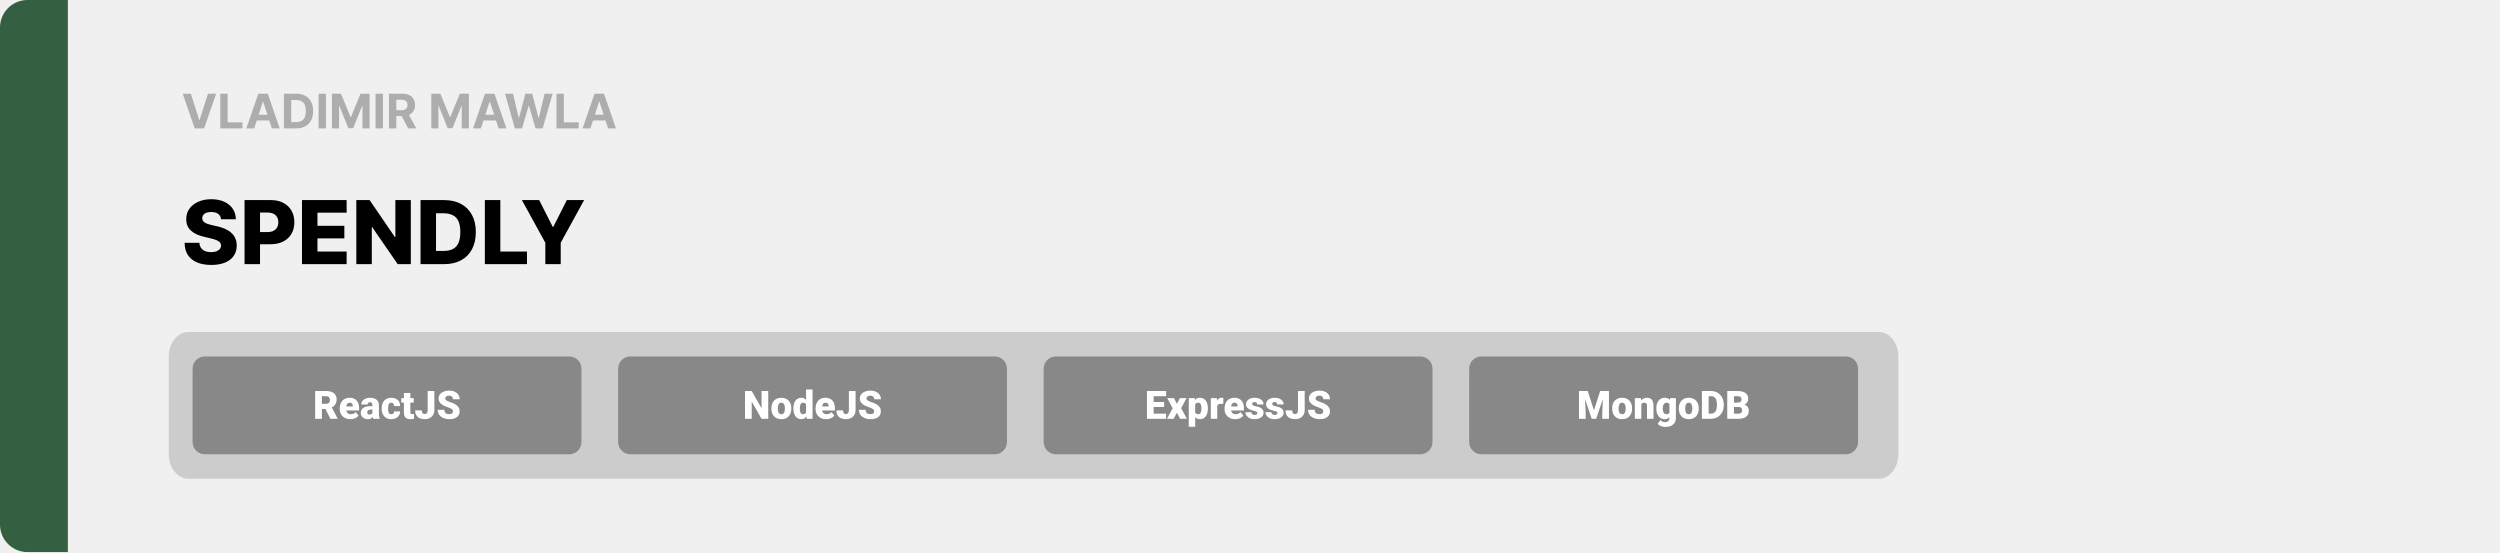
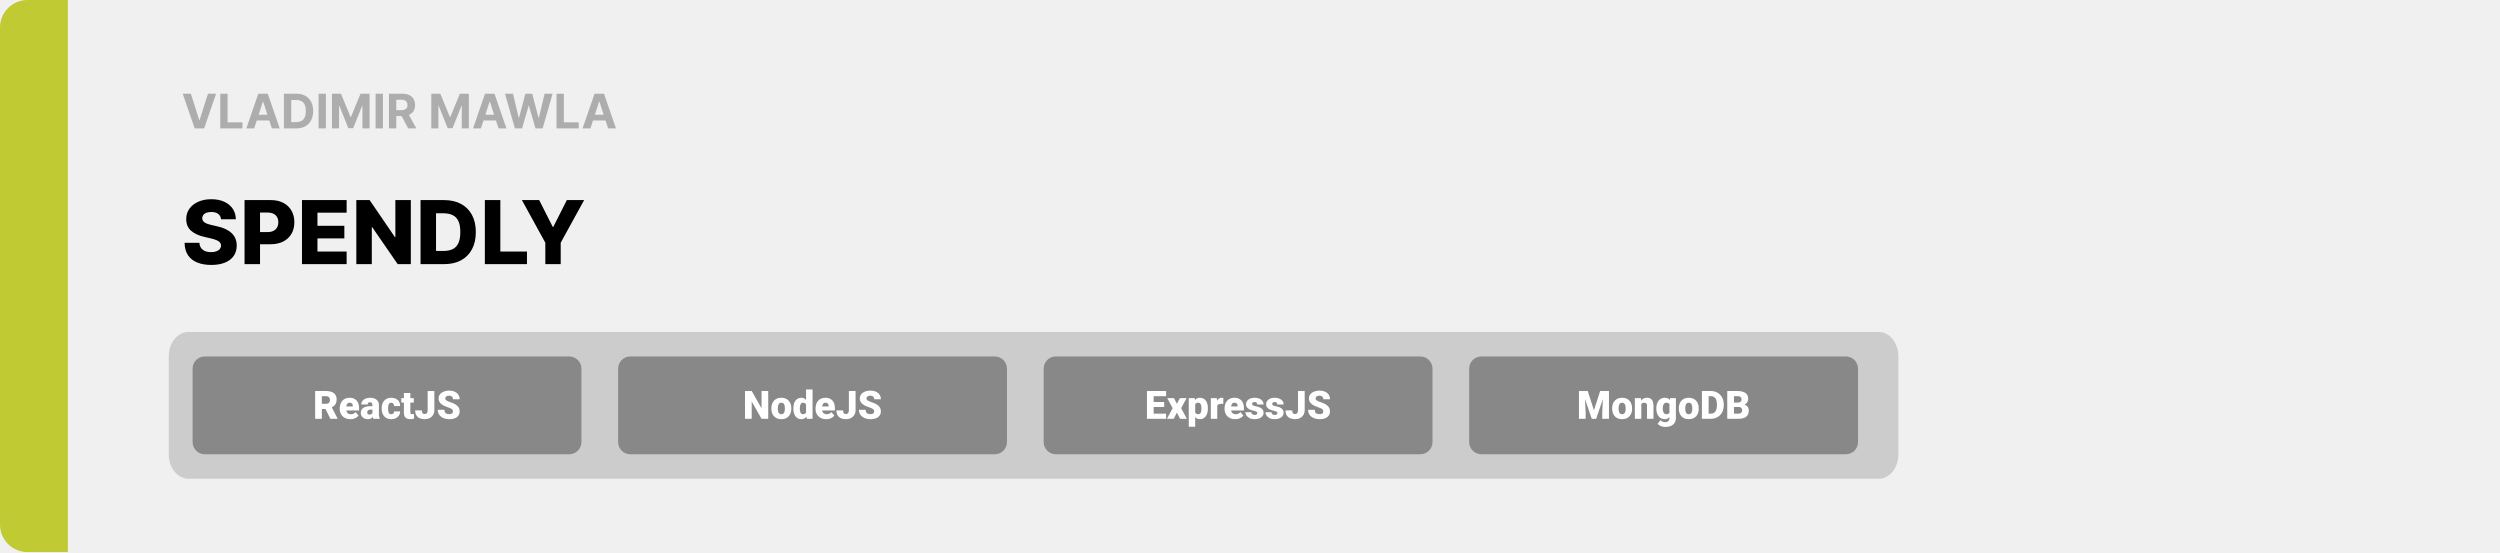
<svg xmlns="http://www.w3.org/2000/svg" width="1363" height="301" viewBox="0 0 1363 301" fill="none">
  <g clip-path="url(#clip0_6_4)">
    <path d="M1348 0H15C6.716 0 0 6.716 0 15V286C0 294.284 6.716 301 15 301H1348C1356.28 301 1363 294.284 1363 286V15C1363 6.716 1356.28 0 1348 0Z" fill="#F0F0F0" />
-     <path d="M0 15C0 6.716 6.716 0 15 0H37V301H15C6.716 301 0 294.284 0 286V15Z" fill="#345F40" />
+     <path d="M0 15C0 6.716 6.716 0 15 0H37V301H15C6.716 301 0 294.284 0 286V15Z" fill="#C0CA33" />
    <path d="M1024.34 181H102.664C96.775 181 92 186.97 92 194.333V247.667C92 255.03 96.775 261 102.664 261H1024.34C1030.23 261 1035 255.03 1035 247.667V194.333C1035 186.97 1030.23 181 1024.34 181Z" fill="#CCCCCC" />
    <path d="M310.333 196.333H111.667C109.089 196.333 107 198.422 107 201V241C107 243.577 109.089 245.666 111.667 245.666H310.333C312.911 245.666 315 243.577 315 241V201C315 198.422 312.911 196.333 310.333 196.333Z" fill="#888888" stroke="#888888" stroke-width="4" />
    <path d="M171.823 213.167H177.792C178.958 213.167 179.972 213.34 180.833 213.687C181.694 214.035 182.358 214.549 182.823 215.229C183.295 215.91 183.531 216.75 183.531 217.75C183.531 218.618 183.396 219.344 183.125 219.927C182.854 220.51 182.476 220.993 181.99 221.375C181.51 221.75 180.951 222.059 180.312 222.302L179.115 222.979H174.104L174.083 220.156H177.792C178.257 220.156 178.642 220.073 178.948 219.906C179.253 219.74 179.483 219.503 179.635 219.198C179.795 218.885 179.875 218.514 179.875 218.083C179.875 217.646 179.795 217.271 179.635 216.958C179.476 216.646 179.24 216.406 178.927 216.24C178.622 216.073 178.243 215.99 177.792 215.99H175.479V228.333H171.823V213.167ZM180.125 228.333L176.771 221.625L180.646 221.604L184.042 228.177V228.333H180.125ZM191.031 228.542C190.115 228.542 189.295 228.399 188.573 228.115C187.851 227.823 187.24 227.424 186.74 226.917C186.247 226.41 185.868 225.826 185.604 225.167C185.347 224.507 185.219 223.809 185.219 223.073V222.677C185.219 221.851 185.333 221.087 185.562 220.385C185.792 219.677 186.132 219.059 186.583 218.531C187.035 218.003 187.601 217.594 188.281 217.302C188.962 217.003 189.753 216.854 190.656 216.854C191.455 216.854 192.17 216.983 192.802 217.24C193.434 217.497 193.969 217.865 194.406 218.344C194.851 218.823 195.187 219.403 195.417 220.083C195.653 220.764 195.771 221.528 195.771 222.375V223.802H186.562V221.604H192.344V221.333C192.351 220.958 192.285 220.639 192.146 220.375C192.014 220.111 191.819 219.91 191.562 219.771C191.306 219.632 190.993 219.562 190.625 219.562C190.243 219.562 189.927 219.646 189.677 219.812C189.434 219.979 189.243 220.208 189.104 220.5C188.972 220.785 188.878 221.115 188.823 221.49C188.767 221.865 188.74 222.26 188.74 222.677V223.073C188.74 223.49 188.795 223.868 188.906 224.208C189.024 224.549 189.191 224.84 189.406 225.083C189.628 225.319 189.892 225.503 190.198 225.635C190.51 225.767 190.865 225.833 191.26 225.833C191.74 225.833 192.212 225.743 192.677 225.562C193.142 225.382 193.542 225.083 193.875 224.667L195.469 226.562C195.24 226.889 194.913 227.205 194.49 227.51C194.073 227.816 193.573 228.066 192.99 228.26C192.406 228.448 191.753 228.542 191.031 228.542ZM203.052 225.5V220.854C203.052 220.535 203.007 220.26 202.917 220.031C202.826 219.802 202.684 219.625 202.49 219.5C202.295 219.368 202.035 219.302 201.708 219.302C201.444 219.302 201.219 219.347 201.031 219.437C200.844 219.528 200.701 219.663 200.604 219.844C200.507 220.024 200.458 220.253 200.458 220.531H196.948C196.948 220.01 197.062 219.528 197.292 219.083C197.528 218.632 197.861 218.24 198.292 217.906C198.729 217.573 199.25 217.316 199.854 217.135C200.465 216.948 201.146 216.854 201.896 216.854C202.792 216.854 203.59 217.003 204.292 217.302C205 217.601 205.559 218.049 205.969 218.646C206.378 219.236 206.583 219.979 206.583 220.875V225.49C206.583 226.226 206.625 226.785 206.708 227.167C206.792 227.542 206.91 227.872 207.062 228.156V228.333H203.542C203.375 227.986 203.25 227.562 203.167 227.062C203.09 226.556 203.052 226.035 203.052 225.5ZM203.479 221.448L203.5 223.323H201.948C201.622 223.323 201.344 223.368 201.115 223.458C200.892 223.549 200.712 223.674 200.573 223.833C200.441 223.986 200.344 224.16 200.281 224.354C200.226 224.549 200.198 224.753 200.198 224.969C200.198 225.177 200.247 225.365 200.344 225.531C200.448 225.691 200.587 225.816 200.76 225.906C200.934 225.997 201.128 226.042 201.344 226.042C201.733 226.042 202.062 225.969 202.333 225.823C202.611 225.67 202.823 225.486 202.969 225.271C203.115 225.056 203.187 224.854 203.187 224.667L203.958 226.104C203.819 226.382 203.66 226.663 203.479 226.948C203.306 227.233 203.087 227.497 202.823 227.74C202.566 227.976 202.25 228.17 201.875 228.323C201.5 228.469 201.045 228.542 200.51 228.542C199.816 228.542 199.177 228.399 198.594 228.115C198.017 227.83 197.556 227.434 197.208 226.927C196.861 226.413 196.687 225.823 196.687 225.156C196.687 224.573 196.792 224.052 197 223.594C197.215 223.135 197.538 222.747 197.969 222.427C198.399 222.108 198.948 221.865 199.615 221.698C200.281 221.531 201.066 221.448 201.969 221.448H203.479ZM213.292 225.833C213.618 225.833 213.896 225.774 214.125 225.656C214.361 225.531 214.538 225.358 214.656 225.135C214.781 224.906 214.84 224.632 214.833 224.312H218.135C218.142 225.16 217.934 225.903 217.51 226.542C217.094 227.174 216.524 227.667 215.802 228.021C215.087 228.368 214.278 228.542 213.375 228.542C212.493 228.542 211.722 228.399 211.062 228.115C210.403 227.823 209.851 227.42 209.406 226.906C208.969 226.385 208.639 225.778 208.417 225.083C208.201 224.389 208.094 223.635 208.094 222.823V222.583C208.094 221.771 208.201 221.017 208.417 220.323C208.639 219.622 208.969 219.014 209.406 218.5C209.851 217.979 210.399 217.576 211.052 217.292C211.712 217 212.479 216.854 213.354 216.854C214.292 216.854 215.118 217.031 215.833 217.385C216.556 217.74 217.122 218.253 217.531 218.927C217.941 219.601 218.142 220.417 218.135 221.375H214.833C214.84 221.035 214.788 220.729 214.677 220.458C214.566 220.187 214.392 219.972 214.156 219.812C213.927 219.646 213.632 219.562 213.271 219.562C212.91 219.562 212.618 219.642 212.396 219.802C212.174 219.962 212.003 220.184 211.885 220.469C211.774 220.747 211.698 221.066 211.656 221.427C211.622 221.788 211.604 222.174 211.604 222.583V222.823C211.604 223.24 211.622 223.632 211.656 224C211.698 224.361 211.778 224.681 211.896 224.958C212.014 225.229 212.184 225.444 212.406 225.604C212.628 225.757 212.924 225.833 213.292 225.833ZM225.573 217.062V219.5H218.781V217.062H225.573ZM220.208 214.26H223.719V224.656C223.719 224.955 223.753 225.187 223.823 225.354C223.892 225.514 224.01 225.628 224.177 225.698C224.351 225.76 224.58 225.792 224.865 225.792C225.066 225.792 225.233 225.788 225.365 225.781C225.497 225.767 225.622 225.75 225.74 225.729V228.24C225.441 228.337 225.128 228.41 224.802 228.458C224.476 228.514 224.128 228.542 223.76 228.542C223.01 228.542 222.368 228.424 221.833 228.187C221.306 227.951 220.903 227.58 220.625 227.073C220.347 226.566 220.208 225.906 220.208 225.094V214.26ZM233.167 223.573V213.167H236.812V223.573C236.812 224.587 236.58 225.465 236.115 226.208C235.656 226.951 235.031 227.528 234.24 227.937C233.455 228.34 232.573 228.542 231.594 228.542C230.58 228.542 229.677 228.372 228.885 228.031C228.101 227.691 227.483 227.167 227.031 226.458C226.587 225.75 226.365 224.847 226.365 223.75H230.031C230.031 224.264 230.09 224.667 230.208 224.958C230.326 225.243 230.5 225.444 230.729 225.562C230.965 225.674 231.253 225.729 231.594 225.729C231.927 225.729 232.208 225.646 232.437 225.479C232.674 225.306 232.854 225.059 232.979 224.74C233.104 224.413 233.167 224.024 233.167 223.573ZM246.948 224.302C246.948 224.066 246.913 223.854 246.844 223.667C246.774 223.472 246.646 223.292 246.458 223.125C246.271 222.958 246 222.792 245.646 222.625C245.299 222.451 244.84 222.271 244.271 222.083C243.604 221.861 242.962 221.611 242.344 221.333C241.726 221.049 241.174 220.719 240.687 220.344C240.201 219.962 239.816 219.517 239.531 219.01C239.247 218.497 239.104 217.899 239.104 217.219C239.104 216.566 239.25 215.979 239.542 215.458C239.833 214.931 240.24 214.483 240.76 214.115C241.288 213.74 241.906 213.455 242.615 213.26C243.323 213.059 244.097 212.958 244.937 212.958C246.049 212.958 247.028 213.153 247.875 213.542C248.729 213.924 249.396 214.469 249.875 215.177C250.361 215.878 250.604 216.708 250.604 217.667H246.969C246.969 217.285 246.889 216.948 246.729 216.656C246.576 216.365 246.344 216.135 246.031 215.969C245.719 215.802 245.326 215.719 244.854 215.719C244.396 215.719 244.01 215.788 243.698 215.927C243.385 216.066 243.149 216.253 242.99 216.49C242.83 216.719 242.75 216.972 242.75 217.25C242.75 217.479 242.812 217.687 242.937 217.875C243.069 218.056 243.253 218.226 243.49 218.385C243.733 218.545 244.024 218.698 244.365 218.844C244.712 218.99 245.101 219.132 245.531 219.271C246.337 219.528 247.052 219.816 247.677 220.135C248.309 220.448 248.84 220.806 249.271 221.208C249.708 221.604 250.038 222.056 250.26 222.562C250.49 223.069 250.604 223.642 250.604 224.281C250.604 224.962 250.472 225.566 250.208 226.094C249.944 226.622 249.566 227.069 249.073 227.437C248.58 227.799 247.99 228.073 247.302 228.26C246.615 228.448 245.847 228.542 245 228.542C244.222 228.542 243.455 228.444 242.698 228.25C241.948 228.049 241.267 227.743 240.656 227.333C240.045 226.917 239.556 226.385 239.187 225.74C238.826 225.087 238.646 224.312 238.646 223.417H242.312C242.312 223.861 242.372 224.236 242.49 224.542C242.608 224.847 242.781 225.094 243.01 225.281C243.24 225.462 243.521 225.594 243.854 225.677C244.187 225.753 244.569 225.792 245 225.792C245.465 225.792 245.84 225.726 246.125 225.594C246.41 225.455 246.618 225.274 246.75 225.052C246.882 224.823 246.948 224.573 246.948 224.302Z" fill="white" />
    <path d="M542.333 196.333H343.667C341.089 196.333 339 198.422 339 201V241C339 243.577 341.089 245.666 343.667 245.666H542.333C544.911 245.666 547 243.577 547 241V201C547 198.422 544.911 196.333 542.333 196.333Z" fill="#888888" stroke="#888888" stroke-width="4" />
    <path d="M418.844 213.167V228.333H415.198L409.833 218.896V228.333H406.177V213.167H409.833L415.198 222.604V213.167H418.844ZM420.552 222.812V222.594C420.552 221.767 420.67 221.007 420.906 220.312C421.142 219.611 421.49 219.003 421.948 218.49C422.406 217.976 422.972 217.576 423.646 217.292C424.319 217 425.097 216.854 425.979 216.854C426.868 216.854 427.649 217 428.323 217.292C429.003 217.576 429.573 217.976 430.031 218.49C430.49 219.003 430.837 219.611 431.073 220.312C431.309 221.007 431.427 221.767 431.427 222.594V222.812C431.427 223.632 431.309 224.392 431.073 225.094C430.837 225.788 430.49 226.396 430.031 226.917C429.573 227.431 429.007 227.83 428.333 228.115C427.66 228.399 426.882 228.542 426 228.542C425.118 228.542 424.337 228.399 423.656 228.115C422.976 227.83 422.406 227.431 421.948 226.917C421.49 226.396 421.142 225.788 420.906 225.094C420.67 224.392 420.552 223.632 420.552 222.812ZM424.062 222.594V222.812C424.062 223.236 424.094 223.632 424.156 224C424.219 224.368 424.323 224.691 424.469 224.969C424.615 225.24 424.812 225.451 425.062 225.604C425.312 225.757 425.625 225.833 426 225.833C426.368 225.833 426.674 225.757 426.917 225.604C427.167 225.451 427.365 225.24 427.51 224.969C427.656 224.691 427.76 224.368 427.823 224C427.885 223.632 427.917 223.236 427.917 222.812V222.594C427.917 222.184 427.885 221.799 427.823 221.437C427.76 221.069 427.656 220.747 427.51 220.469C427.365 220.184 427.167 219.962 426.917 219.802C426.667 219.642 426.354 219.562 425.979 219.562C425.611 219.562 425.302 219.642 425.052 219.802C424.809 219.962 424.615 220.184 424.469 220.469C424.323 220.747 424.219 221.069 424.156 221.437C424.094 221.799 424.062 222.184 424.062 222.594ZM439.469 225.75V212.333H443V228.333H439.833L439.469 225.75ZM432.552 222.833V222.615C432.552 221.76 432.646 220.983 432.833 220.281C433.021 219.573 433.299 218.965 433.667 218.458C434.035 217.944 434.493 217.549 435.042 217.271C435.59 216.993 436.222 216.854 436.938 216.854C437.576 216.854 438.135 217.003 438.615 217.302C439.094 217.594 439.503 218.003 439.844 218.531C440.184 219.059 440.462 219.677 440.677 220.385C440.892 221.087 441.056 221.844 441.167 222.656V222.917C441.056 223.681 440.892 224.403 440.677 225.083C440.462 225.757 440.184 226.354 439.844 226.875C439.503 227.396 439.09 227.806 438.604 228.104C438.125 228.396 437.563 228.542 436.917 228.542C436.201 228.542 435.569 228.399 435.021 228.115C434.479 227.83 434.024 227.431 433.656 226.917C433.295 226.403 433.021 225.799 432.833 225.104C432.646 224.41 432.552 223.653 432.552 222.833ZM436.063 222.615V222.833C436.063 223.257 436.09 223.649 436.146 224.01C436.201 224.372 436.295 224.691 436.427 224.969C436.566 225.24 436.747 225.451 436.969 225.604C437.198 225.757 437.479 225.833 437.813 225.833C438.264 225.833 438.635 225.726 438.927 225.51C439.226 225.295 439.444 224.99 439.583 224.594C439.729 224.198 439.792 223.733 439.771 223.198V222.375C439.785 221.917 439.753 221.514 439.677 221.167C439.601 220.812 439.479 220.517 439.313 220.281C439.153 220.045 438.948 219.868 438.698 219.75C438.455 219.625 438.167 219.562 437.833 219.562C437.507 219.562 437.229 219.639 437 219.792C436.778 219.944 436.597 220.16 436.458 220.437C436.319 220.708 436.219 221.031 436.156 221.406C436.094 221.774 436.063 222.177 436.063 222.615ZM450.448 228.542C449.531 228.542 448.712 228.399 447.99 228.115C447.267 227.823 446.656 227.424 446.156 226.917C445.663 226.41 445.285 225.826 445.021 225.167C444.764 224.507 444.635 223.809 444.635 223.073V222.677C444.635 221.851 444.75 221.087 444.979 220.385C445.208 219.677 445.549 219.059 446 218.531C446.451 218.003 447.017 217.594 447.698 217.302C448.378 217.003 449.17 216.854 450.073 216.854C450.872 216.854 451.587 216.983 452.219 217.24C452.851 217.497 453.385 217.865 453.823 218.344C454.267 218.823 454.604 219.403 454.833 220.083C455.069 220.764 455.188 221.528 455.188 222.375V223.802H445.979V221.604H451.76V221.333C451.767 220.958 451.701 220.639 451.563 220.375C451.431 220.111 451.236 219.91 450.979 219.771C450.722 219.632 450.41 219.562 450.042 219.562C449.66 219.562 449.344 219.646 449.094 219.812C448.851 219.979 448.66 220.208 448.521 220.5C448.389 220.785 448.295 221.115 448.24 221.49C448.184 221.865 448.156 222.26 448.156 222.677V223.073C448.156 223.49 448.212 223.868 448.323 224.208C448.441 224.549 448.608 224.84 448.823 225.083C449.045 225.319 449.309 225.503 449.615 225.635C449.927 225.767 450.281 225.833 450.677 225.833C451.156 225.833 451.628 225.743 452.094 225.562C452.559 225.382 452.958 225.083 453.292 224.667L454.885 226.562C454.656 226.889 454.33 227.205 453.906 227.51C453.49 227.816 452.99 228.066 452.406 228.26C451.823 228.448 451.17 228.542 450.448 228.542ZM462.813 223.573V213.167H466.458V223.573C466.458 224.587 466.226 225.465 465.76 226.208C465.302 226.951 464.677 227.528 463.885 227.937C463.101 228.34 462.219 228.542 461.24 228.542C460.226 228.542 459.323 228.372 458.531 228.031C457.747 227.691 457.128 227.167 456.677 226.458C456.233 225.75 456.01 224.847 456.01 223.75H459.677C459.677 224.264 459.736 224.667 459.854 224.958C459.972 225.243 460.146 225.444 460.375 225.562C460.611 225.674 460.899 225.729 461.24 225.729C461.573 225.729 461.854 225.646 462.083 225.479C462.319 225.306 462.5 225.059 462.625 224.74C462.75 224.413 462.813 224.024 462.813 223.573ZM476.594 224.302C476.594 224.066 476.559 223.854 476.49 223.667C476.42 223.472 476.292 223.292 476.104 223.125C475.917 222.958 475.646 222.792 475.292 222.625C474.944 222.451 474.486 222.271 473.917 222.083C473.25 221.861 472.608 221.611 471.99 221.333C471.372 221.049 470.819 220.719 470.333 220.344C469.847 219.962 469.462 219.517 469.177 219.01C468.892 218.497 468.75 217.899 468.75 217.219C468.75 216.566 468.896 215.979 469.188 215.458C469.479 214.931 469.885 214.483 470.406 214.115C470.934 213.74 471.552 213.455 472.26 213.26C472.969 213.059 473.743 212.958 474.583 212.958C475.694 212.958 476.674 213.153 477.521 213.542C478.375 213.924 479.042 214.469 479.521 215.177C480.007 215.878 480.25 216.708 480.25 217.667H476.615C476.615 217.285 476.535 216.948 476.375 216.656C476.222 216.365 475.99 216.135 475.677 215.969C475.365 215.802 474.972 215.719 474.5 215.719C474.042 215.719 473.656 215.788 473.344 215.927C473.031 216.066 472.795 216.253 472.635 216.49C472.476 216.719 472.396 216.972 472.396 217.25C472.396 217.479 472.458 217.687 472.583 217.875C472.715 218.056 472.899 218.226 473.135 218.385C473.378 218.545 473.67 218.698 474.01 218.844C474.358 218.99 474.747 219.132 475.177 219.271C475.983 219.528 476.698 219.816 477.323 220.135C477.955 220.448 478.486 220.806 478.917 221.208C479.354 221.604 479.684 222.056 479.906 222.562C480.135 223.069 480.25 223.642 480.25 224.281C480.25 224.962 480.118 225.566 479.854 226.094C479.59 226.622 479.212 227.069 478.719 227.437C478.226 227.799 477.635 228.073 476.948 228.26C476.26 228.448 475.493 228.542 474.646 228.542C473.868 228.542 473.101 228.444 472.344 228.25C471.594 228.049 470.913 227.743 470.302 227.333C469.691 226.917 469.201 226.385 468.833 225.74C468.472 225.087 468.292 224.312 468.292 223.417H471.958C471.958 223.861 472.017 224.236 472.135 224.542C472.253 224.847 472.427 225.094 472.656 225.281C472.885 225.462 473.167 225.594 473.5 225.677C473.833 225.753 474.215 225.792 474.646 225.792C475.111 225.792 475.486 225.726 475.771 225.594C476.056 225.455 476.264 225.274 476.396 225.052C476.528 224.823 476.594 224.573 476.594 224.302Z" fill="white" />
    <path d="M774.333 196.333H575.667C573.089 196.333 571 198.422 571 201V241C571 243.577 573.089 245.666 575.667 245.666H774.333C776.911 245.666 779 243.577 779 241V201C779 198.422 776.911 196.333 774.333 196.333Z" fill="#888888" stroke="#888888" stroke-width="4" />
    <path d="M635.75 225.521V228.333H627.667V225.521H635.75ZM628.969 213.167V228.333H625.313V213.167H628.969ZM634.708 219.187V221.906H627.667V219.187H634.708ZM635.781 213.167V215.99H627.667V213.167H635.781ZM640.063 217.062L641.646 220.167L643.281 217.062H646.927L643.969 222.552L647.083 228.333H643.406L641.646 225L639.896 228.333H636.219L639.333 222.552L636.385 217.062H640.063ZM651.625 219.229V232.667H648.115V217.062H651.385L651.625 219.229ZM658.542 222.562V222.781C658.542 223.601 658.448 224.361 658.26 225.062C658.073 225.764 657.795 226.375 657.427 226.896C657.059 227.417 656.601 227.823 656.052 228.115C655.51 228.399 654.882 228.542 654.167 228.542C653.493 228.542 652.913 228.392 652.427 228.094C651.941 227.795 651.535 227.382 651.208 226.854C650.882 226.326 650.618 225.722 650.417 225.042C650.215 224.361 650.056 223.642 649.938 222.885V222.604C650.056 221.792 650.215 221.038 650.417 220.344C650.618 219.642 650.882 219.031 651.208 218.51C651.535 217.99 651.938 217.583 652.417 217.292C652.903 217 653.483 216.854 654.156 216.854C654.872 216.854 655.5 216.99 656.042 217.26C656.59 217.531 657.049 217.92 657.417 218.427C657.792 218.927 658.073 219.528 658.26 220.229C658.448 220.931 658.542 221.708 658.542 222.562ZM655.031 222.781V222.562C655.031 222.125 655 221.726 654.938 221.365C654.875 220.997 654.774 220.677 654.635 220.406C654.503 220.135 654.326 219.927 654.104 219.781C653.882 219.635 653.608 219.562 653.281 219.562C652.906 219.562 652.59 219.622 652.333 219.74C652.083 219.851 651.882 220.024 651.729 220.26C651.583 220.49 651.479 220.778 651.417 221.125C651.361 221.465 651.337 221.865 651.344 222.323V223.177C651.33 223.705 651.382 224.17 651.5 224.573C651.618 224.969 651.823 225.278 652.115 225.5C652.406 225.722 652.802 225.833 653.302 225.833C653.635 225.833 653.913 225.757 654.135 225.604C654.358 225.444 654.535 225.226 654.667 224.948C654.799 224.663 654.892 224.337 654.948 223.969C655.003 223.601 655.031 223.205 655.031 222.781ZM663.646 219.854V228.333H660.135V217.062H663.417L663.646 219.854ZM666.979 216.979L666.917 220.24C666.778 220.226 666.59 220.208 666.354 220.187C666.118 220.167 665.92 220.156 665.76 220.156C665.351 220.156 664.997 220.205 664.698 220.302C664.406 220.392 664.163 220.531 663.969 220.719C663.781 220.899 663.642 221.128 663.552 221.406C663.469 221.684 663.431 222.007 663.438 222.375L662.802 221.958C662.802 221.201 662.875 220.514 663.021 219.896C663.174 219.271 663.389 218.733 663.667 218.281C663.944 217.823 664.281 217.472 664.677 217.229C665.073 216.979 665.517 216.854 666.01 216.854C666.184 216.854 666.354 216.865 666.521 216.885C666.694 216.906 666.847 216.937 666.979 216.979ZM673.438 228.542C672.521 228.542 671.701 228.399 670.979 228.115C670.257 227.823 669.646 227.424 669.146 226.917C668.653 226.41 668.274 225.826 668.01 225.167C667.753 224.507 667.625 223.809 667.625 223.073V222.677C667.625 221.851 667.74 221.087 667.969 220.385C668.198 219.677 668.538 219.059 668.99 218.531C669.441 218.003 670.007 217.594 670.688 217.302C671.368 217.003 672.16 216.854 673.063 216.854C673.861 216.854 674.576 216.983 675.208 217.24C675.84 217.497 676.375 217.865 676.813 218.344C677.257 218.823 677.594 219.403 677.823 220.083C678.059 220.764 678.177 221.528 678.177 222.375V223.802H668.969V221.604H674.75V221.333C674.757 220.958 674.691 220.639 674.552 220.375C674.42 220.111 674.226 219.91 673.969 219.771C673.712 219.632 673.399 219.562 673.031 219.562C672.649 219.562 672.333 219.646 672.083 219.812C671.84 219.979 671.649 220.208 671.51 220.5C671.378 220.785 671.285 221.115 671.229 221.49C671.174 221.865 671.146 222.26 671.146 222.677V223.073C671.146 223.49 671.201 223.868 671.313 224.208C671.431 224.549 671.597 224.84 671.813 225.083C672.035 225.319 672.299 225.503 672.604 225.635C672.917 225.767 673.271 225.833 673.667 225.833C674.146 225.833 674.618 225.743 675.083 225.562C675.549 225.382 675.948 225.083 676.281 224.667L677.875 226.562C677.646 226.889 677.319 227.205 676.896 227.51C676.479 227.816 675.979 228.066 675.396 228.26C674.813 228.448 674.16 228.542 673.438 228.542ZM685.51 225.167C685.51 224.972 685.444 224.806 685.313 224.667C685.188 224.521 684.965 224.389 684.646 224.271C684.326 224.146 683.878 224.021 683.302 223.896C682.753 223.778 682.236 223.622 681.75 223.427C681.271 223.233 680.851 222.997 680.49 222.719C680.128 222.441 679.844 222.111 679.635 221.729C679.434 221.347 679.333 220.91 679.333 220.417C679.333 219.937 679.434 219.486 679.635 219.062C679.844 218.632 680.146 218.253 680.542 217.927C680.944 217.594 681.434 217.333 682.01 217.146C682.587 216.951 683.243 216.854 683.979 216.854C684.993 216.854 685.868 217.01 686.604 217.323C687.34 217.628 687.906 218.059 688.302 218.615C688.705 219.163 688.906 219.799 688.906 220.521H685.396C685.396 220.236 685.347 219.993 685.25 219.792C685.16 219.59 685.01 219.437 684.802 219.333C684.594 219.222 684.316 219.167 683.969 219.167C683.726 219.167 683.503 219.212 683.302 219.302C683.108 219.392 682.951 219.517 682.833 219.677C682.715 219.837 682.656 220.024 682.656 220.24C682.656 220.392 682.691 220.531 682.76 220.656C682.837 220.774 682.951 220.885 683.104 220.99C683.257 221.087 683.451 221.177 683.688 221.26C683.924 221.337 684.208 221.406 684.542 221.469C685.299 221.608 686.007 221.806 686.667 222.062C687.326 222.319 687.861 222.684 688.271 223.156C688.688 223.628 688.896 224.264 688.896 225.062C688.896 225.562 688.781 226.024 688.552 226.448C688.323 226.865 687.993 227.233 687.563 227.552C687.132 227.865 686.615 228.108 686.01 228.281C685.406 228.455 684.726 228.542 683.969 228.542C682.892 228.542 681.983 228.351 681.24 227.969C680.497 227.58 679.934 227.094 679.552 226.51C679.177 225.92 678.99 225.323 678.99 224.719H682.26C682.274 225.066 682.358 225.351 682.51 225.573C682.67 225.795 682.882 225.958 683.146 226.062C683.41 226.167 683.715 226.219 684.063 226.219C684.382 226.219 684.646 226.174 684.854 226.083C685.069 225.993 685.233 225.872 685.344 225.719C685.455 225.559 685.51 225.375 685.51 225.167ZM696.448 225.167C696.448 224.972 696.382 224.806 696.25 224.667C696.125 224.521 695.903 224.389 695.583 224.271C695.264 224.146 694.816 224.021 694.24 223.896C693.691 223.778 693.174 223.622 692.688 223.427C692.208 223.233 691.788 222.997 691.427 222.719C691.066 222.441 690.781 222.111 690.573 221.729C690.372 221.347 690.271 220.91 690.271 220.417C690.271 219.937 690.372 219.486 690.573 219.062C690.781 218.632 691.083 218.253 691.479 217.927C691.882 217.594 692.372 217.333 692.948 217.146C693.524 216.951 694.181 216.854 694.917 216.854C695.931 216.854 696.806 217.01 697.542 217.323C698.278 217.628 698.844 218.059 699.24 218.615C699.642 219.163 699.844 219.799 699.844 220.521H696.333C696.333 220.236 696.285 219.993 696.188 219.792C696.097 219.59 695.948 219.437 695.74 219.333C695.531 219.222 695.253 219.167 694.906 219.167C694.663 219.167 694.441 219.212 694.24 219.302C694.045 219.392 693.889 219.517 693.771 219.677C693.653 219.837 693.594 220.024 693.594 220.24C693.594 220.392 693.628 220.531 693.698 220.656C693.774 220.774 693.889 220.885 694.042 220.99C694.194 221.087 694.389 221.177 694.625 221.26C694.861 221.337 695.146 221.406 695.479 221.469C696.236 221.608 696.944 221.806 697.604 222.062C698.264 222.319 698.799 222.684 699.208 223.156C699.625 223.628 699.833 224.264 699.833 225.062C699.833 225.562 699.719 226.024 699.49 226.448C699.26 226.865 698.931 227.233 698.5 227.552C698.069 227.865 697.552 228.108 696.948 228.281C696.344 228.455 695.663 228.542 694.906 228.542C693.83 228.542 692.92 228.351 692.177 227.969C691.434 227.58 690.872 227.094 690.49 226.51C690.115 225.92 689.927 225.323 689.927 224.719H693.198C693.212 225.066 693.295 225.351 693.448 225.573C693.608 225.795 693.819 225.958 694.083 226.062C694.347 226.167 694.653 226.219 695 226.219C695.319 226.219 695.583 226.174 695.792 226.083C696.007 225.993 696.17 225.872 696.281 225.719C696.392 225.559 696.448 225.375 696.448 225.167ZM707.677 223.573V213.167H711.323V223.573C711.323 224.587 711.09 225.465 710.625 226.208C710.167 226.951 709.542 227.528 708.75 227.937C707.965 228.34 707.083 228.542 706.104 228.542C705.09 228.542 704.188 228.372 703.396 228.031C702.611 227.691 701.993 227.167 701.542 226.458C701.097 225.75 700.875 224.847 700.875 223.75H704.542C704.542 224.264 704.601 224.667 704.719 224.958C704.837 225.243 705.01 225.444 705.24 225.562C705.476 225.674 705.764 225.729 706.104 225.729C706.438 225.729 706.719 225.646 706.948 225.479C707.184 225.306 707.365 225.059 707.49 224.74C707.615 224.413 707.677 224.024 707.677 223.573ZM721.458 224.302C721.458 224.066 721.424 223.854 721.354 223.667C721.285 223.472 721.156 223.292 720.969 223.125C720.781 222.958 720.51 222.792 720.156 222.625C719.809 222.451 719.351 222.271 718.781 222.083C718.115 221.861 717.472 221.611 716.854 221.333C716.236 221.049 715.684 220.719 715.198 220.344C714.712 219.962 714.326 219.517 714.042 219.01C713.757 218.497 713.615 217.899 713.615 217.219C713.615 216.566 713.76 215.979 714.052 215.458C714.344 214.931 714.75 214.483 715.271 214.115C715.799 213.74 716.417 213.455 717.125 213.26C717.833 213.059 718.608 212.958 719.448 212.958C720.559 212.958 721.538 213.153 722.385 213.542C723.24 213.924 723.906 214.469 724.385 215.177C724.872 215.878 725.115 216.708 725.115 217.667H721.479C721.479 217.285 721.399 216.948 721.24 216.656C721.087 216.365 720.854 216.135 720.542 215.969C720.229 215.802 719.837 215.719 719.365 215.719C718.906 215.719 718.521 215.788 718.208 215.927C717.896 216.066 717.66 216.253 717.5 216.49C717.34 216.719 717.26 216.972 717.26 217.25C717.26 217.479 717.323 217.687 717.448 217.875C717.58 218.056 717.764 218.226 718 218.385C718.243 218.545 718.535 218.698 718.875 218.844C719.222 218.99 719.611 219.132 720.042 219.271C720.847 219.528 721.563 219.816 722.188 220.135C722.819 220.448 723.351 220.806 723.781 221.208C724.219 221.604 724.549 222.056 724.771 222.562C725 223.069 725.115 223.642 725.115 224.281C725.115 224.962 724.983 225.566 724.719 226.094C724.455 226.622 724.076 227.069 723.583 227.437C723.09 227.799 722.5 228.073 721.813 228.26C721.125 228.448 720.358 228.542 719.51 228.542C718.733 228.542 717.965 228.444 717.208 228.25C716.458 228.049 715.778 227.743 715.167 227.333C714.556 226.917 714.066 226.385 713.698 225.74C713.337 225.087 713.156 224.312 713.156 223.417H716.823C716.823 223.861 716.882 224.236 717 224.542C717.118 224.847 717.292 225.094 717.521 225.281C717.75 225.462 718.031 225.594 718.365 225.677C718.698 225.753 719.08 225.792 719.51 225.792C719.976 225.792 720.351 225.726 720.635 225.594C720.92 225.455 721.128 225.274 721.26 225.052C721.392 224.823 721.458 224.573 721.458 224.302Z" fill="white" />
    <path d="M1006.33 196.333H807.667C805.089 196.333 803 198.422 803 201V241C803 243.577 805.089 245.666 807.667 245.666H1006.33C1008.91 245.666 1011 243.577 1011 241V201C1011 198.422 1008.91 196.333 1006.33 196.333Z" fill="#888888" stroke="#888888" stroke-width="4" />
    <path d="M862.656 213.167H865.635L869.021 223.719L872.406 213.167H875.385L870.229 228.333H867.813L862.656 213.167ZM860.844 213.167H863.927L864.5 224.792V228.333H860.844V213.167ZM874.115 213.167H877.208V228.333H873.542V224.792L874.115 213.167ZM878.948 222.812V222.594C878.948 221.767 879.066 221.007 879.302 220.312C879.538 219.611 879.885 219.003 880.344 218.49C880.802 217.976 881.368 217.576 882.042 217.292C882.715 217 883.493 216.854 884.375 216.854C885.264 216.854 886.045 217 886.719 217.292C887.399 217.576 887.969 217.976 888.427 218.49C888.885 219.003 889.233 219.611 889.469 220.312C889.705 221.007 889.823 221.767 889.823 222.594V222.812C889.823 223.632 889.705 224.392 889.469 225.094C889.233 225.788 888.885 226.396 888.427 226.917C887.969 227.431 887.403 227.83 886.729 228.115C886.056 228.399 885.278 228.542 884.396 228.542C883.514 228.542 882.733 228.399 882.052 228.115C881.372 227.83 880.802 227.431 880.344 226.917C879.885 226.396 879.538 225.788 879.302 225.094C879.066 224.392 878.948 223.632 878.948 222.812ZM882.458 222.594V222.812C882.458 223.236 882.49 223.632 882.552 224C882.615 224.368 882.719 224.691 882.865 224.969C883.01 225.24 883.208 225.451 883.458 225.604C883.708 225.757 884.021 225.833 884.396 225.833C884.764 225.833 885.069 225.757 885.313 225.604C885.563 225.451 885.76 225.24 885.906 224.969C886.052 224.691 886.156 224.368 886.219 224C886.281 223.632 886.313 223.236 886.313 222.812V222.594C886.313 222.184 886.281 221.799 886.219 221.437C886.156 221.069 886.052 220.747 885.906 220.469C885.76 220.184 885.563 219.962 885.313 219.802C885.063 219.642 884.75 219.562 884.375 219.562C884.007 219.562 883.698 219.642 883.448 219.802C883.205 219.962 883.01 220.184 882.865 220.469C882.719 220.747 882.615 221.069 882.552 221.437C882.49 221.799 882.458 222.184 882.458 222.594ZM894.833 219.469V228.333H891.323V217.062H894.615L894.833 219.469ZM894.417 222.312L893.594 222.333C893.594 221.472 893.698 220.705 893.906 220.031C894.115 219.351 894.41 218.774 894.792 218.302C895.174 217.83 895.628 217.472 896.156 217.229C896.691 216.979 897.285 216.854 897.938 216.854C898.458 216.854 898.934 216.931 899.365 217.083C899.802 217.236 900.177 217.483 900.49 217.823C900.809 218.163 901.052 218.615 901.219 219.177C901.392 219.733 901.479 220.42 901.479 221.24V228.333H897.948V221.229C897.948 220.778 897.885 220.434 897.76 220.198C897.635 219.955 897.455 219.788 897.219 219.698C896.983 219.608 896.694 219.562 896.354 219.562C895.993 219.562 895.688 219.632 895.438 219.771C895.188 219.91 894.986 220.104 894.833 220.354C894.688 220.597 894.58 220.885 894.51 221.219C894.448 221.552 894.417 221.917 894.417 222.312ZM910.51 217.062H913.698V227.896C913.698 228.937 913.458 229.819 912.979 230.542C912.5 231.271 911.83 231.823 910.969 232.198C910.115 232.58 909.115 232.771 907.969 232.771C907.462 232.771 906.944 232.705 906.417 232.573C905.889 232.448 905.396 232.26 904.938 232.01C904.479 231.76 904.094 231.451 903.781 231.083L905.25 229.021C905.535 229.34 905.892 229.611 906.323 229.833C906.753 230.062 907.26 230.177 907.844 230.177C908.351 230.177 908.774 230.087 909.115 229.906C909.462 229.726 909.726 229.462 909.906 229.115C910.087 228.774 910.177 228.361 910.177 227.875V219.729L910.51 217.062ZM903.021 222.833V222.615C903.021 221.76 903.125 220.983 903.333 220.281C903.549 219.573 903.854 218.965 904.25 218.458C904.653 217.944 905.139 217.549 905.708 217.271C906.278 216.993 906.92 216.854 907.635 216.854C908.406 216.854 909.038 217.003 909.531 217.302C910.031 217.594 910.431 218.003 910.729 218.531C911.035 219.059 911.271 219.677 911.438 220.385C911.611 221.087 911.757 221.844 911.875 222.656V222.917C911.757 223.681 911.594 224.403 911.385 225.083C911.184 225.757 910.92 226.354 910.594 226.875C910.267 227.396 909.858 227.806 909.365 228.104C908.878 228.396 908.295 228.542 907.615 228.542C906.906 228.542 906.267 228.399 905.698 228.115C905.135 227.83 904.653 227.431 904.25 226.917C903.854 226.403 903.549 225.799 903.333 225.104C903.125 224.41 903.021 223.653 903.021 222.833ZM906.531 222.615V222.833C906.531 223.257 906.569 223.649 906.646 224.01C906.729 224.372 906.854 224.691 907.021 224.969C907.188 225.24 907.392 225.451 907.635 225.604C907.885 225.757 908.177 225.833 908.51 225.833C909.017 225.833 909.427 225.726 909.74 225.51C910.052 225.295 910.278 224.99 910.417 224.594C910.556 224.198 910.615 223.733 910.594 223.198V222.375C910.608 221.917 910.576 221.514 910.5 221.167C910.424 220.812 910.302 220.517 910.135 220.281C909.976 220.045 909.76 219.868 909.49 219.75C909.226 219.625 908.906 219.562 908.531 219.562C908.205 219.562 907.917 219.639 907.667 219.792C907.417 219.944 907.208 220.16 907.042 220.437C906.875 220.708 906.747 221.031 906.656 221.406C906.573 221.774 906.531 222.177 906.531 222.615ZM915.281 222.812V222.594C915.281 221.767 915.399 221.007 915.635 220.312C915.872 219.611 916.219 219.003 916.677 218.49C917.135 217.976 917.701 217.576 918.375 217.292C919.049 217 919.826 216.854 920.708 216.854C921.597 216.854 922.378 217 923.052 217.292C923.733 217.576 924.302 217.976 924.76 218.49C925.219 219.003 925.566 219.611 925.802 220.312C926.038 221.007 926.156 221.767 926.156 222.594V222.812C926.156 223.632 926.038 224.392 925.802 225.094C925.566 225.788 925.219 226.396 924.76 226.917C924.302 227.431 923.736 227.83 923.063 228.115C922.389 228.399 921.611 228.542 920.729 228.542C919.847 228.542 919.066 228.399 918.385 228.115C917.705 227.83 917.135 227.431 916.677 226.917C916.219 226.396 915.872 225.788 915.635 225.094C915.399 224.392 915.281 223.632 915.281 222.812ZM918.792 222.594V222.812C918.792 223.236 918.823 223.632 918.885 224C918.948 224.368 919.052 224.691 919.198 224.969C919.344 225.24 919.542 225.451 919.792 225.604C920.042 225.757 920.354 225.833 920.729 225.833C921.097 225.833 921.403 225.757 921.646 225.604C921.896 225.451 922.094 225.24 922.24 224.969C922.385 224.691 922.49 224.368 922.552 224C922.615 223.632 922.646 223.236 922.646 222.812V222.594C922.646 222.184 922.615 221.799 922.552 221.437C922.49 221.069 922.385 220.747 922.24 220.469C922.094 220.184 921.896 219.962 921.646 219.802C921.396 219.642 921.083 219.562 920.708 219.562C920.34 219.562 920.031 219.642 919.781 219.802C919.538 219.962 919.344 220.184 919.198 220.469C919.052 220.747 918.948 221.069 918.885 221.437C918.823 221.799 918.792 222.184 918.792 222.594ZM932.813 228.333H929.448L929.469 225.521H932.813C933.507 225.521 934.094 225.354 934.573 225.021C935.059 224.687 935.427 224.191 935.677 223.531C935.934 222.865 936.063 222.045 936.063 221.073V220.417C936.063 219.687 935.99 219.049 935.844 218.5C935.705 217.944 935.497 217.483 935.219 217.115C934.941 216.74 934.594 216.458 934.177 216.271C933.767 216.083 933.295 215.99 932.76 215.99H929.385V213.167H932.76C933.788 213.167 934.729 213.344 935.583 213.698C936.444 214.045 937.188 214.545 937.813 215.198C938.444 215.844 938.931 216.611 939.271 217.5C939.618 218.382 939.792 219.361 939.792 220.437V221.073C939.792 222.142 939.618 223.122 939.271 224.01C938.931 224.899 938.448 225.667 937.823 226.312C937.198 226.958 936.458 227.458 935.604 227.812C934.757 228.16 933.826 228.333 932.813 228.333ZM931.542 213.167V228.333H927.885V213.167H931.542ZM947.885 221.885H943.979L943.958 219.49H947.125C947.694 219.49 948.149 219.427 948.49 219.302C948.83 219.17 949.076 218.979 949.229 218.729C949.389 218.479 949.469 218.167 949.469 217.792C949.469 217.361 949.389 217.014 949.229 216.75C949.069 216.486 948.816 216.295 948.469 216.177C948.128 216.052 947.688 215.99 947.146 215.99H945.354V228.333H941.698V213.167H947.146C948.083 213.167 948.92 213.253 949.656 213.427C950.392 213.594 951.017 213.851 951.531 214.198C952.052 214.545 952.448 214.983 952.719 215.51C952.99 216.031 953.125 216.646 953.125 217.354C953.125 217.972 952.993 218.552 952.729 219.094C952.465 219.635 952.024 220.076 951.406 220.417C950.795 220.75 949.958 220.924 948.896 220.937L947.885 221.885ZM947.74 228.333H943.094L944.344 225.521H947.74C948.24 225.521 948.639 225.444 948.938 225.292C949.243 225.132 949.462 224.924 949.594 224.667C949.733 224.403 949.802 224.111 949.802 223.792C949.802 223.403 949.736 223.066 949.604 222.781C949.479 222.497 949.278 222.278 949 222.125C948.722 221.965 948.351 221.885 947.885 221.885H944.813L944.833 219.49H948.51L949.365 220.448C950.378 220.406 951.181 220.549 951.771 220.875C952.368 221.201 952.795 221.632 953.052 222.167C953.309 222.701 953.438 223.26 953.438 223.844C953.438 224.837 953.222 225.667 952.792 226.333C952.368 227 951.733 227.5 950.885 227.833C950.038 228.167 948.99 228.333 947.74 228.333Z" fill="white" />
    <path d="M104.06 51.091L108.63 65.457H108.805L113.385 51.091H117.817L111.298 70H106.146L99.619 51.091H104.06ZM120.093 70V51.091H124.091V66.704H132.197V70H120.093ZM138.586 70H134.302L140.83 51.091H145.982L152.5 70H148.216L143.48 55.412H143.332L138.586 70ZM138.319 62.568H148.438V65.688H138.319V62.568ZM161.479 70H154.776V51.091H161.535C163.437 51.091 165.074 51.469 166.447 52.227C167.819 52.977 168.875 54.058 169.614 55.467C170.358 56.877 170.731 58.563 170.731 60.527C170.731 62.497 170.358 64.189 169.614 65.605C168.875 67.021 167.813 68.107 166.428 68.864C165.049 69.621 163.4 70 161.479 70ZM158.774 66.575H161.313C162.495 66.575 163.489 66.365 164.295 65.947C165.108 65.522 165.717 64.867 166.124 63.98C166.536 63.088 166.742 61.937 166.742 60.527C166.742 59.13 166.536 57.988 166.124 57.102C165.717 56.215 165.111 55.563 164.305 55.144C163.498 54.726 162.504 54.516 161.322 54.516H158.774V66.575ZM177.69 51.091V70H173.692V51.091H177.69ZM180.979 51.091H185.91L191.117 63.795H191.339L196.546 51.091H201.477V70H197.599V57.693H197.442L192.548 69.908H189.908L185.014 57.646H184.857V70H180.979V51.091ZM208.768 51.091V70H204.77V51.091H208.768ZM212.058 70V51.091H219.518C220.946 51.091 222.165 51.346 223.174 51.857C224.19 52.362 224.962 53.079 225.491 54.008C226.027 54.932 226.295 56.018 226.295 57.268C226.295 58.523 226.024 59.604 225.482 60.508C224.941 61.407 224.156 62.097 223.128 62.577C222.106 63.057 220.869 63.297 219.416 63.297H214.421V60.084H218.77C219.533 60.084 220.167 59.979 220.672 59.77C221.177 59.561 221.552 59.247 221.798 58.828C222.051 58.41 222.177 57.889 222.177 57.268C222.177 56.64 222.051 56.111 221.798 55.68C221.552 55.249 221.174 54.923 220.663 54.701C220.158 54.473 219.521 54.359 218.751 54.359H216.055V70H212.058ZM222.269 61.395L226.969 70H222.555L217.957 61.395H222.269ZM235.138 51.091H240.068L245.275 63.795H245.497L250.704 51.091H255.635V70H251.757V57.693H251.6L246.706 69.908H244.066L239.172 57.646H239.015V70H235.138V51.091ZM262.188 70H257.904L264.431 51.091H269.583L276.102 70H271.818L267.081 55.412H266.934L262.188 70ZM261.92 62.568H272.039V65.688H261.92V62.568ZM280.73 70L275.319 51.091H279.687L282.817 64.229H282.974L286.427 51.091H290.166L293.61 64.257H293.776L296.906 51.091H301.273L295.863 70H291.966L288.366 57.637H288.218L284.626 70H280.73ZM303.413 70V51.091H307.411V66.704H315.517V70H303.413ZM321.907 70H317.623L324.15 51.091H329.302L335.821 70H331.537L326.8 55.412H326.652L321.907 70ZM321.639 62.568H331.758V65.688H321.639V62.568Z" fill="#ADADAD" />
    <path d="M120.511 119.557C120.398 118.307 119.892 117.335 118.994 116.642C118.108 115.938 116.841 115.585 115.193 115.585C114.102 115.585 113.193 115.727 112.466 116.011C111.739 116.295 111.193 116.688 110.83 117.188C110.466 117.676 110.278 118.239 110.267 118.875C110.244 119.398 110.347 119.858 110.574 120.256C110.813 120.653 111.153 121.006 111.597 121.312C112.051 121.608 112.597 121.869 113.233 122.097C113.869 122.324 114.585 122.523 115.381 122.693L118.381 123.375C120.108 123.75 121.631 124.25 122.949 124.875C124.278 125.5 125.392 126.244 126.29 127.108C127.199 127.972 127.886 128.966 128.352 130.091C128.818 131.216 129.057 132.477 129.068 133.875C129.057 136.08 128.5 137.972 127.398 139.551C126.295 141.131 124.71 142.341 122.642 143.182C120.585 144.023 118.102 144.443 115.193 144.443C112.273 144.443 109.727 144.006 107.557 143.131C105.386 142.256 103.699 140.926 102.494 139.142C101.29 137.358 100.67 135.102 100.636 132.375H108.716C108.784 133.5 109.085 134.438 109.619 135.188C110.153 135.938 110.886 136.506 111.818 136.892C112.761 137.278 113.852 137.472 115.091 137.472C116.227 137.472 117.193 137.318 117.989 137.011C118.795 136.705 119.415 136.278 119.847 135.733C120.278 135.187 120.5 134.562 120.511 133.858C120.5 133.199 120.295 132.636 119.898 132.17C119.5 131.693 118.886 131.284 118.057 130.943C117.239 130.591 116.193 130.267 114.92 129.972L111.273 129.119C108.25 128.426 105.869 127.307 104.131 125.761C102.392 124.205 101.528 122.102 101.54 119.455C101.528 117.295 102.108 115.403 103.278 113.778C104.449 112.153 106.068 110.886 108.136 109.977C110.205 109.068 112.563 108.614 115.21 108.614C117.915 108.614 120.261 109.074 122.25 109.994C124.25 110.903 125.801 112.182 126.903 113.83C128.006 115.477 128.568 117.386 128.591 119.557H120.511ZM133.33 144V109.091H147.75C150.364 109.091 152.619 109.602 154.517 110.625C156.426 111.636 157.898 113.051 158.932 114.869C159.966 116.676 160.483 118.778 160.483 121.176C160.483 123.585 159.955 125.693 158.898 127.5C157.852 129.295 156.358 130.687 154.415 131.676C152.472 132.665 150.165 133.159 147.494 133.159H138.597V126.511H145.926C147.199 126.511 148.261 126.29 149.114 125.847C149.977 125.403 150.631 124.784 151.074 123.989C151.517 123.182 151.739 122.244 151.739 121.176C151.739 120.097 151.517 119.165 151.074 118.381C150.631 117.585 149.977 116.972 149.114 116.54C148.25 116.108 147.188 115.892 145.926 115.892H141.767V144H133.33ZM164.642 144V109.091H188.983V115.943H173.08V123.102H187.739V129.972H173.08V137.148H188.983V144H164.642ZM223.977 109.091V144H216.818L202.926 123.852H202.705V144H194.267V109.091H201.528L215.267 129.205H215.557V109.091H223.977ZM242.186 144H229.283V109.091H242.169C245.726 109.091 248.788 109.79 251.357 111.188C253.936 112.574 255.925 114.574 257.322 117.188C258.72 119.79 259.419 122.903 259.419 126.528C259.419 130.165 258.72 133.29 257.322 135.903C255.936 138.517 253.953 140.523 251.374 141.92C248.794 143.307 245.732 144 242.186 144ZM237.72 136.807H241.862C243.817 136.807 245.47 136.477 246.822 135.818C248.186 135.148 249.214 134.062 249.908 132.562C250.612 131.051 250.964 129.04 250.964 126.528C250.964 124.017 250.612 122.017 249.908 120.528C249.203 119.028 248.163 117.949 246.788 117.29C245.425 116.619 243.743 116.284 241.743 116.284H237.72V136.807ZM264.345 144V109.091H272.783V137.148H287.305V144H264.345ZM284.544 109.091H293.97L301.351 123.699H301.658L309.038 109.091H318.464L305.697 132.341V144H297.311V132.341L284.544 109.091Z" fill="black" />
  </g>
  <defs>
    <clipPath id="clip0_6_4">
      <rect width="1363" height="301" fill="white" />
    </clipPath>
  </defs>
</svg>
